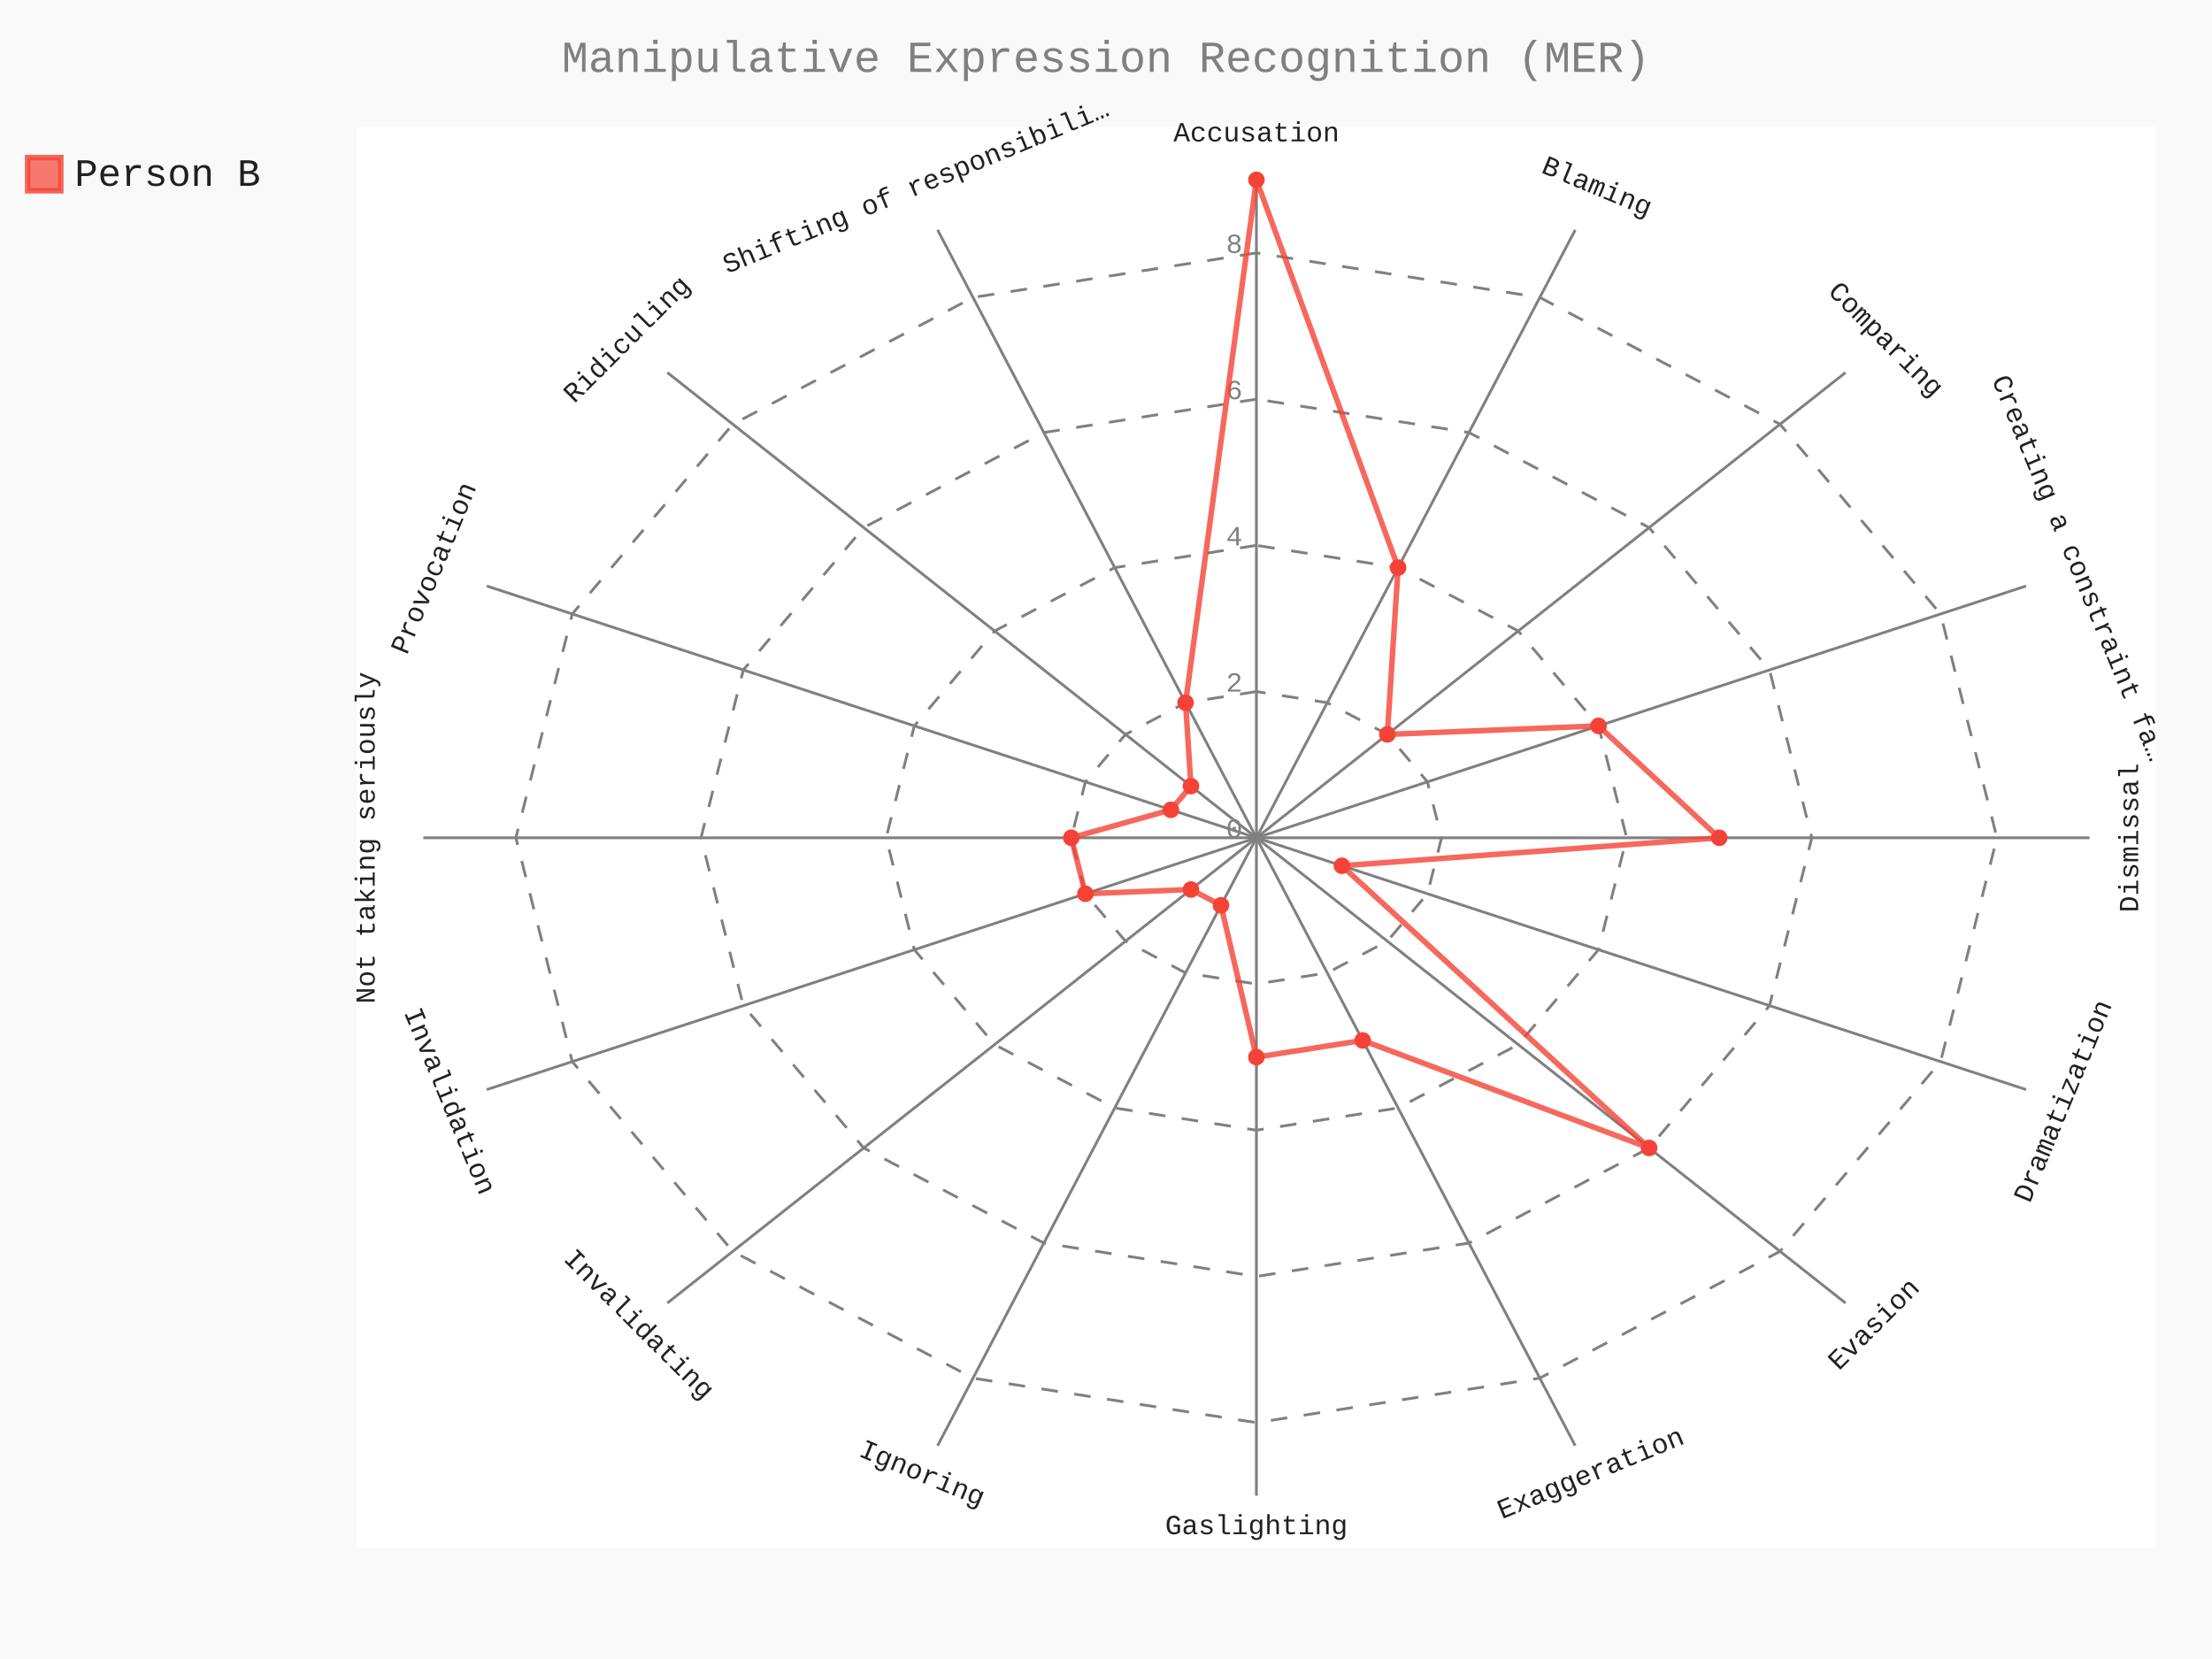
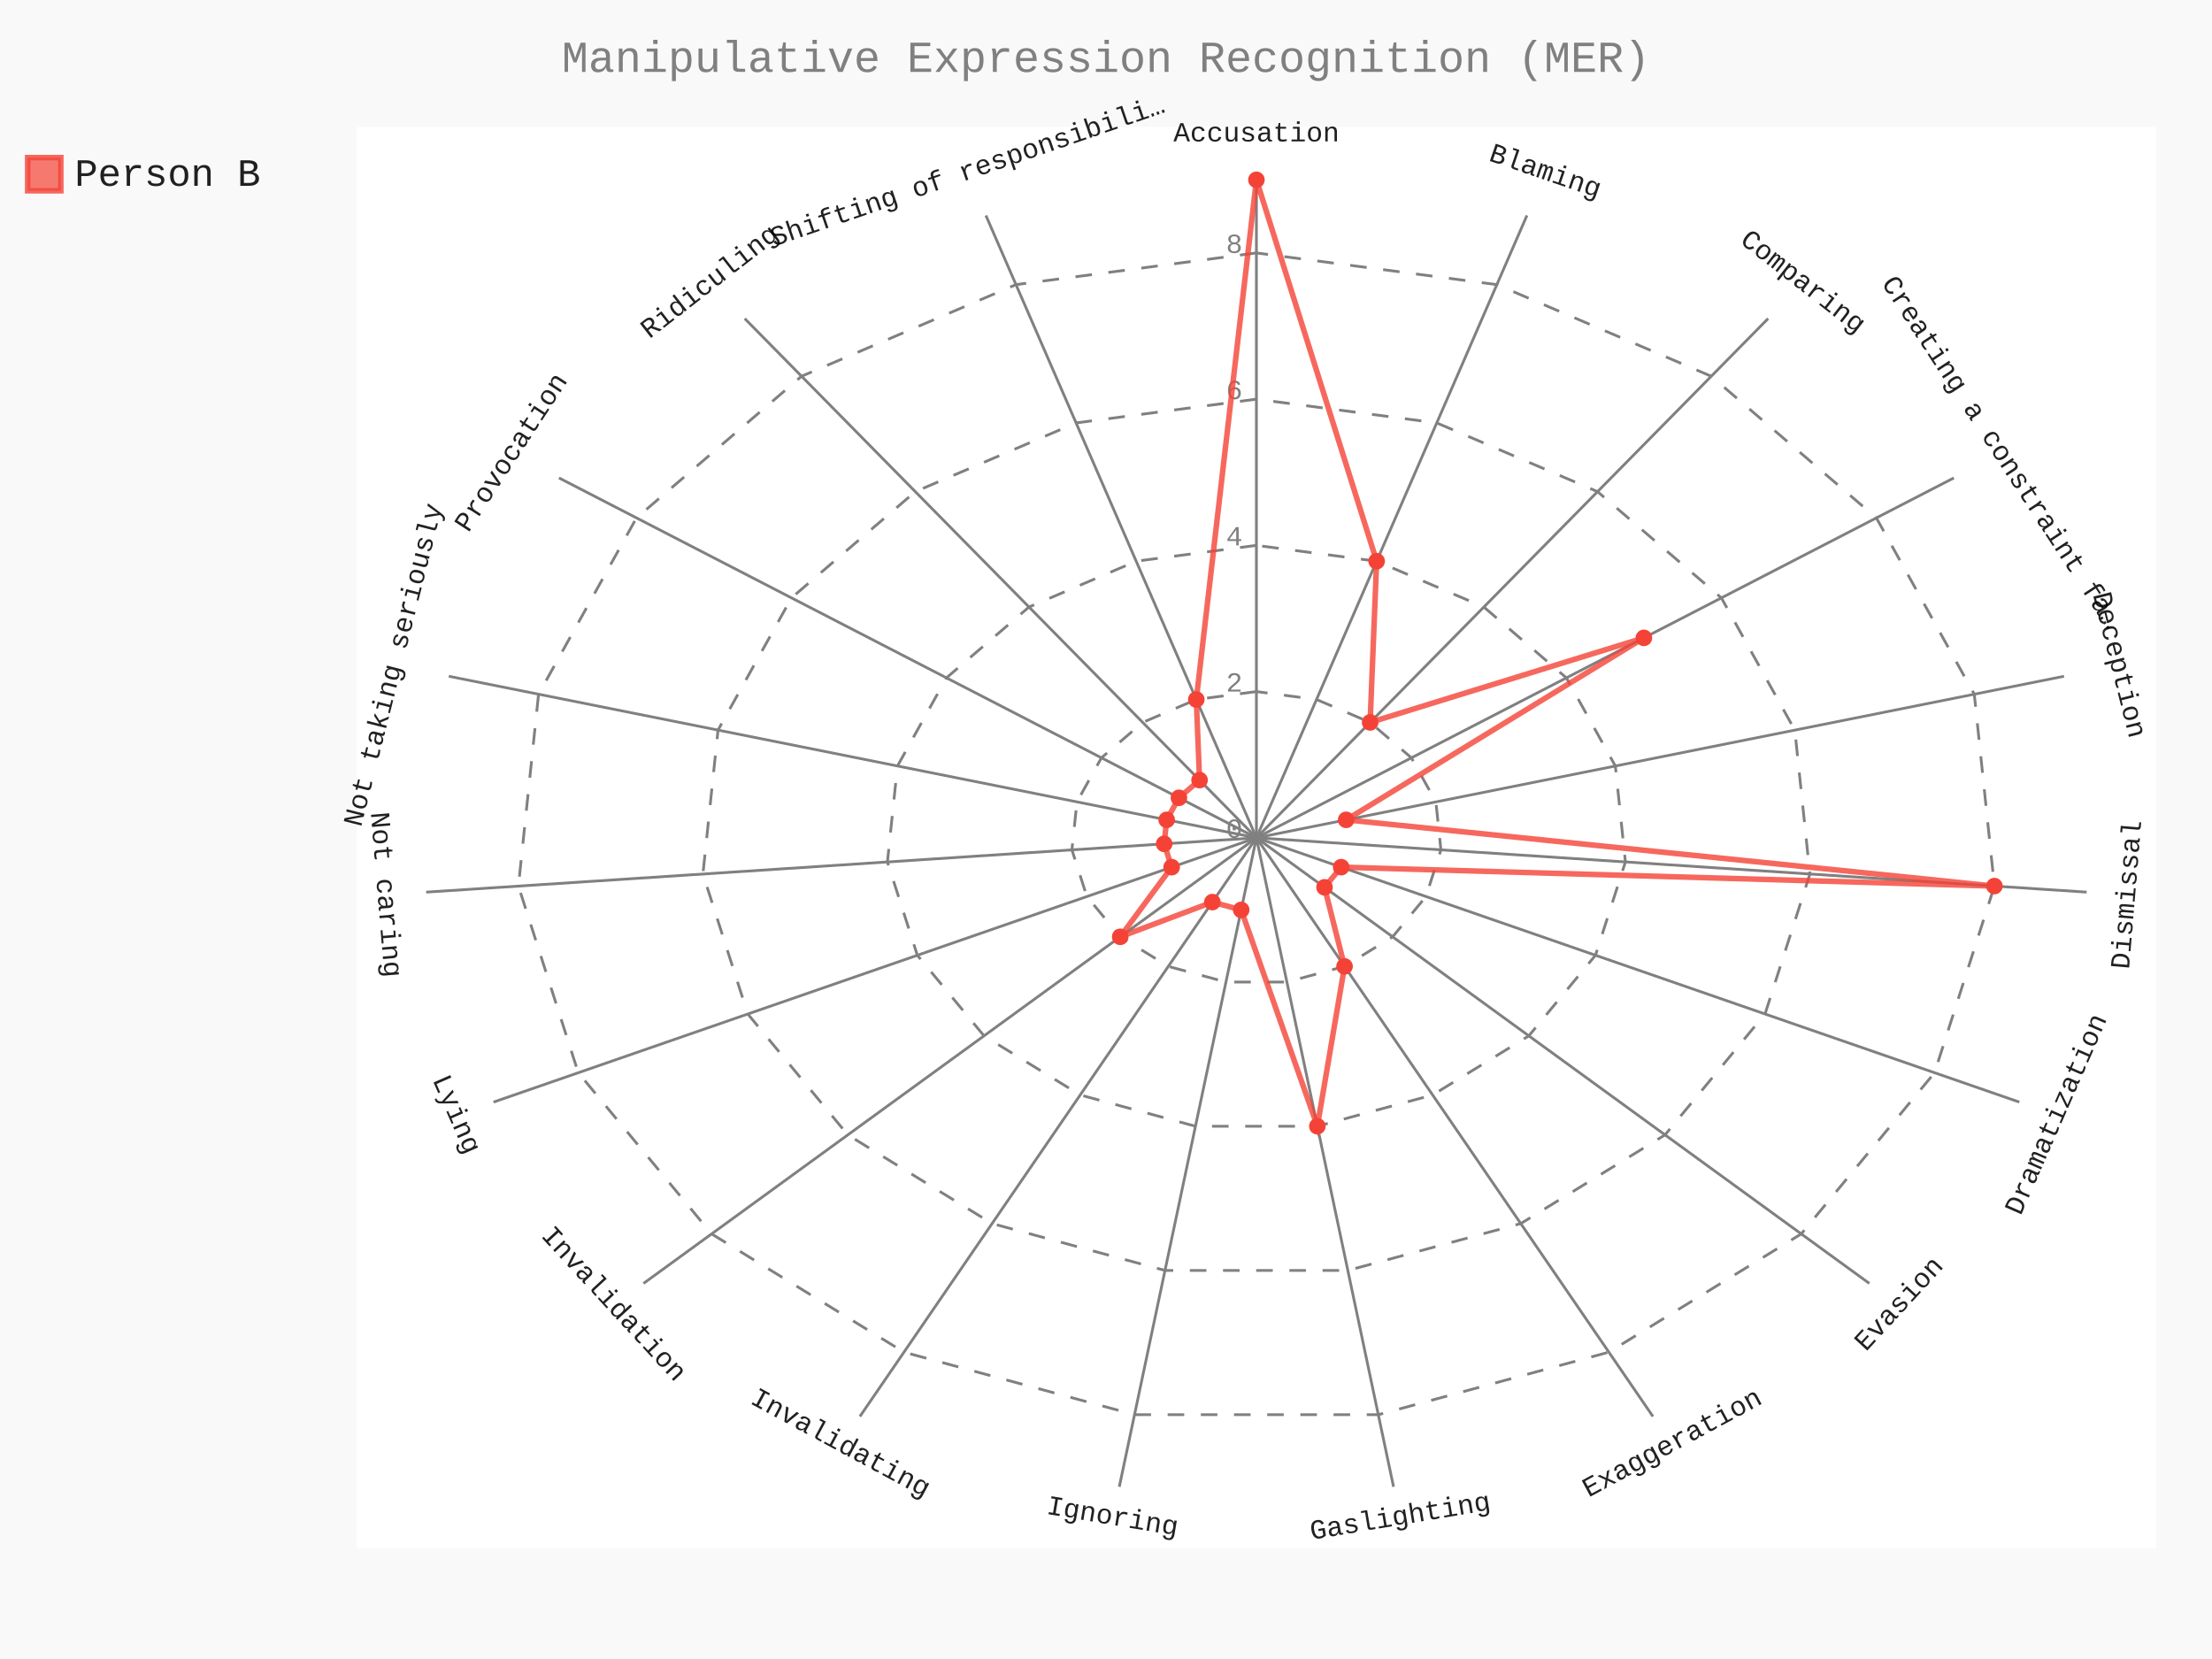
- <svg xmlns="http://www.w3.org/2000/svg" id="chart-a6de7384-fee0-436d-aabd-a7ccbfe4caed" class="pygal-chart" viewBox="0 0 800 600">
+ <svg xmlns="http://www.w3.org/2000/svg" id="chart-50654006-b42e-4879-8b79-3cf847833eaa" class="pygal-chart" viewBox="0 0 800 600">
  <defs>
-     <style type="text/css">#chart-a6de7384-fee0-436d-aabd-a7ccbfe4caed{-webkit-user-select:none;-webkit-font-smoothing:antialiased;font-family:Consolas,"Liberation Mono",Menlo,Courier,monospace}#chart-a6de7384-fee0-436d-aabd-a7ccbfe4caed .title{font-family:Consolas,"Liberation Mono",Menlo,Courier,monospace;font-size:16px}#chart-a6de7384-fee0-436d-aabd-a7ccbfe4caed .legends .legend text{font-family:Consolas,"Liberation Mono",Menlo,Courier,monospace;font-size:14px}#chart-a6de7384-fee0-436d-aabd-a7ccbfe4caed .axis text{font-family:Consolas,"Liberation Mono",Menlo,Courier,monospace;font-size:10px}#chart-a6de7384-fee0-436d-aabd-a7ccbfe4caed .axis text.major{font-family:Consolas,"Liberation Mono",Menlo,Courier,monospace;font-size:10px}#chart-a6de7384-fee0-436d-aabd-a7ccbfe4caed .text-overlay text.value{font-family:Consolas,"Liberation Mono",Menlo,Courier,monospace;font-size:16px}#chart-a6de7384-fee0-436d-aabd-a7ccbfe4caed .text-overlay text.label{font-family:Consolas,"Liberation Mono",Menlo,Courier,monospace;font-size:10px}#chart-a6de7384-fee0-436d-aabd-a7ccbfe4caed .tooltip{font-family:Consolas,"Liberation Mono",Menlo,Courier,monospace;font-size:14px}#chart-a6de7384-fee0-436d-aabd-a7ccbfe4caed text.no_data{font-family:Consolas,"Liberation Mono",Menlo,Courier,monospace;font-size:64px}
- #chart-a6de7384-fee0-436d-aabd-a7ccbfe4caed{background-color:rgba(249,249,249,1)}#chart-a6de7384-fee0-436d-aabd-a7ccbfe4caed path,#chart-a6de7384-fee0-436d-aabd-a7ccbfe4caed line,#chart-a6de7384-fee0-436d-aabd-a7ccbfe4caed rect,#chart-a6de7384-fee0-436d-aabd-a7ccbfe4caed circle{-webkit-transition:150ms;-moz-transition:150ms;transition:150ms}#chart-a6de7384-fee0-436d-aabd-a7ccbfe4caed .graph &gt; .background{fill:rgba(249,249,249,1)}#chart-a6de7384-fee0-436d-aabd-a7ccbfe4caed .plot &gt; .background{fill:rgba(255,255,255,1)}#chart-a6de7384-fee0-436d-aabd-a7ccbfe4caed .graph{fill:rgba(0,0,0,.87)}#chart-a6de7384-fee0-436d-aabd-a7ccbfe4caed text.no_data{fill:rgba(128,128,128,1)}#chart-a6de7384-fee0-436d-aabd-a7ccbfe4caed .title{fill:rgba(128,128,128,1)}#chart-a6de7384-fee0-436d-aabd-a7ccbfe4caed .legends .legend text{fill:rgba(0,0,0,.87)}#chart-a6de7384-fee0-436d-aabd-a7ccbfe4caed .legends .legend:hover text{fill:rgba(128,128,128,1)}#chart-a6de7384-fee0-436d-aabd-a7ccbfe4caed .axis .line{stroke:rgba(128,128,128,1)}#chart-a6de7384-fee0-436d-aabd-a7ccbfe4caed .axis .guide.line{stroke:rgba(0,0,0,.54)}#chart-a6de7384-fee0-436d-aabd-a7ccbfe4caed .axis .major.line{stroke:rgba(0,0,0,.87)}#chart-a6de7384-fee0-436d-aabd-a7ccbfe4caed .axis text.major{fill:rgba(128,128,128,1)}#chart-a6de7384-fee0-436d-aabd-a7ccbfe4caed .axis.y .guides:hover .guide.line,#chart-a6de7384-fee0-436d-aabd-a7ccbfe4caed .line-graph .axis.x .guides:hover .guide.line,#chart-a6de7384-fee0-436d-aabd-a7ccbfe4caed .stackedline-graph .axis.x .guides:hover .guide.line,#chart-a6de7384-fee0-436d-aabd-a7ccbfe4caed .xy-graph .axis.x .guides:hover .guide.line{stroke:rgba(128,128,128,1)}#chart-a6de7384-fee0-436d-aabd-a7ccbfe4caed .axis .guides:hover text{fill:rgba(128,128,128,1)}#chart-a6de7384-fee0-436d-aabd-a7ccbfe4caed .reactive{fill-opacity:.7;stroke-opacity:.8;stroke-width:2}#chart-a6de7384-fee0-436d-aabd-a7ccbfe4caed .ci{stroke:rgba(0,0,0,.87)}#chart-a6de7384-fee0-436d-aabd-a7ccbfe4caed .reactive.active,#chart-a6de7384-fee0-436d-aabd-a7ccbfe4caed .active .reactive{fill-opacity:.8;stroke-opacity:.9;stroke-width:4}#chart-a6de7384-fee0-436d-aabd-a7ccbfe4caed .ci .reactive.active{stroke-width:1.5}#chart-a6de7384-fee0-436d-aabd-a7ccbfe4caed .series text{fill:rgba(128,128,128,1)}#chart-a6de7384-fee0-436d-aabd-a7ccbfe4caed .tooltip rect{fill:rgba(255,255,255,1);stroke:rgba(128,128,128,1);-webkit-transition:opacity 150ms;-moz-transition:opacity 150ms;transition:opacity 150ms}#chart-a6de7384-fee0-436d-aabd-a7ccbfe4caed .tooltip .label{fill:rgba(0,0,0,.87)}#chart-a6de7384-fee0-436d-aabd-a7ccbfe4caed .tooltip .label{fill:rgba(0,0,0,.87)}#chart-a6de7384-fee0-436d-aabd-a7ccbfe4caed .tooltip .legend{font-size:.8em;fill:rgba(0,0,0,.54)}#chart-a6de7384-fee0-436d-aabd-a7ccbfe4caed .tooltip .x_label{font-size:.6em;fill:rgba(128,128,128,1)}#chart-a6de7384-fee0-436d-aabd-a7ccbfe4caed .tooltip .xlink{font-size:.5em;text-decoration:underline}#chart-a6de7384-fee0-436d-aabd-a7ccbfe4caed .tooltip .value{font-size:1.5em}#chart-a6de7384-fee0-436d-aabd-a7ccbfe4caed .bound{font-size:.5em}#chart-a6de7384-fee0-436d-aabd-a7ccbfe4caed .max-value{font-size:.75em;fill:rgba(0,0,0,.54)}#chart-a6de7384-fee0-436d-aabd-a7ccbfe4caed .map-element{fill:rgba(255,255,255,1);stroke:rgba(0,0,0,.54) !important}#chart-a6de7384-fee0-436d-aabd-a7ccbfe4caed .map-element .reactive{fill-opacity:inherit;stroke-opacity:inherit}#chart-a6de7384-fee0-436d-aabd-a7ccbfe4caed .color-0,#chart-a6de7384-fee0-436d-aabd-a7ccbfe4caed .color-0 a:visited{stroke:#F44336;fill:#F44336}#chart-a6de7384-fee0-436d-aabd-a7ccbfe4caed .text-overlay .color-0 text{fill:black}
- #chart-a6de7384-fee0-436d-aabd-a7ccbfe4caed text.no_data{text-anchor:middle}#chart-a6de7384-fee0-436d-aabd-a7ccbfe4caed .guide.line{fill:none}#chart-a6de7384-fee0-436d-aabd-a7ccbfe4caed .centered{text-anchor:middle}#chart-a6de7384-fee0-436d-aabd-a7ccbfe4caed .title{text-anchor:middle}#chart-a6de7384-fee0-436d-aabd-a7ccbfe4caed .legends .legend text{fill-opacity:1}#chart-a6de7384-fee0-436d-aabd-a7ccbfe4caed .axis.x text{text-anchor:middle}#chart-a6de7384-fee0-436d-aabd-a7ccbfe4caed .axis.x:not(.web) text[transform]{text-anchor:start}#chart-a6de7384-fee0-436d-aabd-a7ccbfe4caed .axis.x:not(.web) text[transform].backwards{text-anchor:end}#chart-a6de7384-fee0-436d-aabd-a7ccbfe4caed .axis.y text{text-anchor:end}#chart-a6de7384-fee0-436d-aabd-a7ccbfe4caed .axis.y text[transform].backwards{text-anchor:start}#chart-a6de7384-fee0-436d-aabd-a7ccbfe4caed .axis.y2 text{text-anchor:start}#chart-a6de7384-fee0-436d-aabd-a7ccbfe4caed .axis.y2 text[transform].backwards{text-anchor:end}#chart-a6de7384-fee0-436d-aabd-a7ccbfe4caed .axis .guide.line{stroke-dasharray:4,4;stroke:#404040}#chart-a6de7384-fee0-436d-aabd-a7ccbfe4caed .axis .major.guide.line{stroke-dasharray:6,6;stroke:#808080}#chart-a6de7384-fee0-436d-aabd-a7ccbfe4caed .horizontal .axis.y .guide.line,#chart-a6de7384-fee0-436d-aabd-a7ccbfe4caed .horizontal .axis.y2 .guide.line,#chart-a6de7384-fee0-436d-aabd-a7ccbfe4caed .vertical .axis.x .guide.line{opacity:0}#chart-a6de7384-fee0-436d-aabd-a7ccbfe4caed .horizontal .axis.always_show .guide.line,#chart-a6de7384-fee0-436d-aabd-a7ccbfe4caed .vertical .axis.always_show .guide.line{opacity:1 !important}#chart-a6de7384-fee0-436d-aabd-a7ccbfe4caed .axis.y .guides:hover .guide.line,#chart-a6de7384-fee0-436d-aabd-a7ccbfe4caed .axis.y2 .guides:hover .guide.line,#chart-a6de7384-fee0-436d-aabd-a7ccbfe4caed .axis.x .guides:hover .guide.line{opacity:1}#chart-a6de7384-fee0-436d-aabd-a7ccbfe4caed .axis .guides:hover text{opacity:1}#chart-a6de7384-fee0-436d-aabd-a7ccbfe4caed .nofill{fill:none}#chart-a6de7384-fee0-436d-aabd-a7ccbfe4caed .subtle-fill{fill-opacity:.2}#chart-a6de7384-fee0-436d-aabd-a7ccbfe4caed .dot{stroke-width:1px;fill-opacity:1;stroke-opacity:1}#chart-a6de7384-fee0-436d-aabd-a7ccbfe4caed .dot.active{stroke-width:5px}#chart-a6de7384-fee0-436d-aabd-a7ccbfe4caed .dot.negative{fill:transparent}#chart-a6de7384-fee0-436d-aabd-a7ccbfe4caed text,#chart-a6de7384-fee0-436d-aabd-a7ccbfe4caed tspan{stroke:none !important}#chart-a6de7384-fee0-436d-aabd-a7ccbfe4caed .series text.active{opacity:1}#chart-a6de7384-fee0-436d-aabd-a7ccbfe4caed .tooltip rect{fill-opacity:.95;stroke-width:.5}#chart-a6de7384-fee0-436d-aabd-a7ccbfe4caed .tooltip text{fill-opacity:1}#chart-a6de7384-fee0-436d-aabd-a7ccbfe4caed .showable{visibility:hidden}#chart-a6de7384-fee0-436d-aabd-a7ccbfe4caed .showable.shown{visibility:visible}#chart-a6de7384-fee0-436d-aabd-a7ccbfe4caed .gauge-background{fill:rgba(229,229,229,1);stroke:none}#chart-a6de7384-fee0-436d-aabd-a7ccbfe4caed .bg-lines{stroke:rgba(249,249,249,1);stroke-width:2px}</style>
+     <style type="text/css">#chart-50654006-b42e-4879-8b79-3cf847833eaa{-webkit-user-select:none;-webkit-font-smoothing:antialiased;font-family:Consolas,"Liberation Mono",Menlo,Courier,monospace}#chart-50654006-b42e-4879-8b79-3cf847833eaa .title{font-family:Consolas,"Liberation Mono",Menlo,Courier,monospace;font-size:16px}#chart-50654006-b42e-4879-8b79-3cf847833eaa .legends .legend text{font-family:Consolas,"Liberation Mono",Menlo,Courier,monospace;font-size:14px}#chart-50654006-b42e-4879-8b79-3cf847833eaa .axis text{font-family:Consolas,"Liberation Mono",Menlo,Courier,monospace;font-size:10px}#chart-50654006-b42e-4879-8b79-3cf847833eaa .axis text.major{font-family:Consolas,"Liberation Mono",Menlo,Courier,monospace;font-size:10px}#chart-50654006-b42e-4879-8b79-3cf847833eaa .text-overlay text.value{font-family:Consolas,"Liberation Mono",Menlo,Courier,monospace;font-size:16px}#chart-50654006-b42e-4879-8b79-3cf847833eaa .text-overlay text.label{font-family:Consolas,"Liberation Mono",Menlo,Courier,monospace;font-size:10px}#chart-50654006-b42e-4879-8b79-3cf847833eaa .tooltip{font-family:Consolas,"Liberation Mono",Menlo,Courier,monospace;font-size:14px}#chart-50654006-b42e-4879-8b79-3cf847833eaa text.no_data{font-family:Consolas,"Liberation Mono",Menlo,Courier,monospace;font-size:64px}
+ #chart-50654006-b42e-4879-8b79-3cf847833eaa{background-color:rgba(249,249,249,1)}#chart-50654006-b42e-4879-8b79-3cf847833eaa path,#chart-50654006-b42e-4879-8b79-3cf847833eaa line,#chart-50654006-b42e-4879-8b79-3cf847833eaa rect,#chart-50654006-b42e-4879-8b79-3cf847833eaa circle{-webkit-transition:150ms;-moz-transition:150ms;transition:150ms}#chart-50654006-b42e-4879-8b79-3cf847833eaa .graph &gt; .background{fill:rgba(249,249,249,1)}#chart-50654006-b42e-4879-8b79-3cf847833eaa .plot &gt; .background{fill:rgba(255,255,255,1)}#chart-50654006-b42e-4879-8b79-3cf847833eaa .graph{fill:rgba(0,0,0,.87)}#chart-50654006-b42e-4879-8b79-3cf847833eaa text.no_data{fill:rgba(128,128,128,1)}#chart-50654006-b42e-4879-8b79-3cf847833eaa .title{fill:rgba(128,128,128,1)}#chart-50654006-b42e-4879-8b79-3cf847833eaa .legends .legend text{fill:rgba(0,0,0,.87)}#chart-50654006-b42e-4879-8b79-3cf847833eaa .legends .legend:hover text{fill:rgba(128,128,128,1)}#chart-50654006-b42e-4879-8b79-3cf847833eaa .axis .line{stroke:rgba(128,128,128,1)}#chart-50654006-b42e-4879-8b79-3cf847833eaa .axis .guide.line{stroke:rgba(0,0,0,.54)}#chart-50654006-b42e-4879-8b79-3cf847833eaa .axis .major.line{stroke:rgba(0,0,0,.87)}#chart-50654006-b42e-4879-8b79-3cf847833eaa .axis text.major{fill:rgba(128,128,128,1)}#chart-50654006-b42e-4879-8b79-3cf847833eaa .axis.y .guides:hover .guide.line,#chart-50654006-b42e-4879-8b79-3cf847833eaa .line-graph .axis.x .guides:hover .guide.line,#chart-50654006-b42e-4879-8b79-3cf847833eaa .stackedline-graph .axis.x .guides:hover .guide.line,#chart-50654006-b42e-4879-8b79-3cf847833eaa .xy-graph .axis.x .guides:hover .guide.line{stroke:rgba(128,128,128,1)}#chart-50654006-b42e-4879-8b79-3cf847833eaa .axis .guides:hover text{fill:rgba(128,128,128,1)}#chart-50654006-b42e-4879-8b79-3cf847833eaa .reactive{fill-opacity:.7;stroke-opacity:.8;stroke-width:2}#chart-50654006-b42e-4879-8b79-3cf847833eaa .ci{stroke:rgba(0,0,0,.87)}#chart-50654006-b42e-4879-8b79-3cf847833eaa .reactive.active,#chart-50654006-b42e-4879-8b79-3cf847833eaa .active .reactive{fill-opacity:.8;stroke-opacity:.9;stroke-width:4}#chart-50654006-b42e-4879-8b79-3cf847833eaa .ci .reactive.active{stroke-width:1.5}#chart-50654006-b42e-4879-8b79-3cf847833eaa .series text{fill:rgba(128,128,128,1)}#chart-50654006-b42e-4879-8b79-3cf847833eaa .tooltip rect{fill:rgba(255,255,255,1);stroke:rgba(128,128,128,1);-webkit-transition:opacity 150ms;-moz-transition:opacity 150ms;transition:opacity 150ms}#chart-50654006-b42e-4879-8b79-3cf847833eaa .tooltip .label{fill:rgba(0,0,0,.87)}#chart-50654006-b42e-4879-8b79-3cf847833eaa .tooltip .label{fill:rgba(0,0,0,.87)}#chart-50654006-b42e-4879-8b79-3cf847833eaa .tooltip .legend{font-size:.8em;fill:rgba(0,0,0,.54)}#chart-50654006-b42e-4879-8b79-3cf847833eaa .tooltip .x_label{font-size:.6em;fill:rgba(128,128,128,1)}#chart-50654006-b42e-4879-8b79-3cf847833eaa .tooltip .xlink{font-size:.5em;text-decoration:underline}#chart-50654006-b42e-4879-8b79-3cf847833eaa .tooltip .value{font-size:1.5em}#chart-50654006-b42e-4879-8b79-3cf847833eaa .bound{font-size:.5em}#chart-50654006-b42e-4879-8b79-3cf847833eaa .max-value{font-size:.75em;fill:rgba(0,0,0,.54)}#chart-50654006-b42e-4879-8b79-3cf847833eaa .map-element{fill:rgba(255,255,255,1);stroke:rgba(0,0,0,.54) !important}#chart-50654006-b42e-4879-8b79-3cf847833eaa .map-element .reactive{fill-opacity:inherit;stroke-opacity:inherit}#chart-50654006-b42e-4879-8b79-3cf847833eaa .color-0,#chart-50654006-b42e-4879-8b79-3cf847833eaa .color-0 a:visited{stroke:#F44336;fill:#F44336}#chart-50654006-b42e-4879-8b79-3cf847833eaa .text-overlay .color-0 text{fill:black}
+ #chart-50654006-b42e-4879-8b79-3cf847833eaa text.no_data{text-anchor:middle}#chart-50654006-b42e-4879-8b79-3cf847833eaa .guide.line{fill:none}#chart-50654006-b42e-4879-8b79-3cf847833eaa .centered{text-anchor:middle}#chart-50654006-b42e-4879-8b79-3cf847833eaa .title{text-anchor:middle}#chart-50654006-b42e-4879-8b79-3cf847833eaa .legends .legend text{fill-opacity:1}#chart-50654006-b42e-4879-8b79-3cf847833eaa .axis.x text{text-anchor:middle}#chart-50654006-b42e-4879-8b79-3cf847833eaa .axis.x:not(.web) text[transform]{text-anchor:start}#chart-50654006-b42e-4879-8b79-3cf847833eaa .axis.x:not(.web) text[transform].backwards{text-anchor:end}#chart-50654006-b42e-4879-8b79-3cf847833eaa .axis.y text{text-anchor:end}#chart-50654006-b42e-4879-8b79-3cf847833eaa .axis.y text[transform].backwards{text-anchor:start}#chart-50654006-b42e-4879-8b79-3cf847833eaa .axis.y2 text{text-anchor:start}#chart-50654006-b42e-4879-8b79-3cf847833eaa .axis.y2 text[transform].backwards{text-anchor:end}#chart-50654006-b42e-4879-8b79-3cf847833eaa .axis .guide.line{stroke-dasharray:4,4;stroke:#404040}#chart-50654006-b42e-4879-8b79-3cf847833eaa .axis .major.guide.line{stroke-dasharray:6,6;stroke:#808080}#chart-50654006-b42e-4879-8b79-3cf847833eaa .horizontal .axis.y .guide.line,#chart-50654006-b42e-4879-8b79-3cf847833eaa .horizontal .axis.y2 .guide.line,#chart-50654006-b42e-4879-8b79-3cf847833eaa .vertical .axis.x .guide.line{opacity:0}#chart-50654006-b42e-4879-8b79-3cf847833eaa .horizontal .axis.always_show .guide.line,#chart-50654006-b42e-4879-8b79-3cf847833eaa .vertical .axis.always_show .guide.line{opacity:1 !important}#chart-50654006-b42e-4879-8b79-3cf847833eaa .axis.y .guides:hover .guide.line,#chart-50654006-b42e-4879-8b79-3cf847833eaa .axis.y2 .guides:hover .guide.line,#chart-50654006-b42e-4879-8b79-3cf847833eaa .axis.x .guides:hover .guide.line{opacity:1}#chart-50654006-b42e-4879-8b79-3cf847833eaa .axis .guides:hover text{opacity:1}#chart-50654006-b42e-4879-8b79-3cf847833eaa .nofill{fill:none}#chart-50654006-b42e-4879-8b79-3cf847833eaa .subtle-fill{fill-opacity:.2}#chart-50654006-b42e-4879-8b79-3cf847833eaa .dot{stroke-width:1px;fill-opacity:1;stroke-opacity:1}#chart-50654006-b42e-4879-8b79-3cf847833eaa .dot.active{stroke-width:5px}#chart-50654006-b42e-4879-8b79-3cf847833eaa .dot.negative{fill:transparent}#chart-50654006-b42e-4879-8b79-3cf847833eaa text,#chart-50654006-b42e-4879-8b79-3cf847833eaa tspan{stroke:none !important}#chart-50654006-b42e-4879-8b79-3cf847833eaa .series text.active{opacity:1}#chart-50654006-b42e-4879-8b79-3cf847833eaa .tooltip rect{fill-opacity:.95;stroke-width:.5}#chart-50654006-b42e-4879-8b79-3cf847833eaa .tooltip text{fill-opacity:1}#chart-50654006-b42e-4879-8b79-3cf847833eaa .showable{visibility:hidden}#chart-50654006-b42e-4879-8b79-3cf847833eaa .showable.shown{visibility:visible}#chart-50654006-b42e-4879-8b79-3cf847833eaa .gauge-background{fill:rgba(229,229,229,1);stroke:none}#chart-50654006-b42e-4879-8b79-3cf847833eaa .bg-lines{stroke:rgba(249,249,249,1);stroke-width:2px}</style>
  </defs>
  <g class="graph radar-graph vertical">
    <rect x="0" y="0" width="800" height="600" class="background" />
    <g transform="translate(129, 46)" class="plot">
      <rect x="0" y="0" width="650.8" height="514" class="background" />
      <g class="axis y web">
        <g class="guides">
-           <path d="M325.4 45.477 L222.91 61.579 136.023 107.431 77.968 176.054 57.581 257 77.968 337.946 136.023 406.569 222.91 452.421 325.4 468.523 427.89 452.421 514.777 406.569 572.832 337.946 593.219 257 572.832 176.054 514.777 107.431 427.89 61.579 325.4 45.477 Z" class="major guide line" />
+           <path d="M325.4 45.477 L238.439 56.938 160.902 90.079 101.191 141.308 65.776 205.074 58.496 274.467 80.139 341.968 128.359 400.26 197.932 443.029 281.318 465.638 369.482 465.638 452.868 443.029 522.441 400.26 570.661 341.968 592.304 274.467 585.024 205.074 549.609 141.308 489.898 90.079 412.361 56.938 325.4 45.477 Z" class="major guide line" />
          <text x="320.4" y="45.477" class="major">8</text>
        </g>
        <g class="guides">
-           <path d="M325.4 98.358 L248.533 110.434 183.368 144.823 139.826 196.29 124.536 257 139.826 317.71 183.368 369.177 248.533 403.566 325.4 415.642 402.267 403.566 467.432 369.177 510.974 317.71 526.264 257 510.974 196.29 467.432 144.823 402.267 110.434 325.4 98.358 Z" class="major guide line" />
+           <path d="M325.4 98.358 L260.18 106.954 202.027 131.809 157.243 170.231 130.682 218.056 125.222 270.101 141.454 320.726 177.619 364.445 229.799 396.521 292.339 413.478 358.461 413.478 421.001 396.521 473.181 364.445 509.346 320.726 525.578 270.101 520.118 218.056 493.557 170.231 448.773 131.809 390.62 106.954 325.4 98.358 Z" class="major guide line" />
          <text x="320.4" y="98.358" class="major">6</text>
        </g>
        <g class="guides">
-           <path d="M325.4 151.239 L274.155 159.289 230.712 182.215 201.684 216.527 191.491 257 201.684 297.473 230.712 331.785 274.155 354.711 325.4 362.761 376.645 354.711 420.088 331.785 449.116 297.473 459.309 257 449.116 216.527 420.088 182.215 376.645 159.289 325.4 151.239 Z" class="major guide line" />
+           <path d="M325.4 151.239 L281.92 156.969 243.151 173.539 213.295 199.154 195.588 231.037 191.948 265.734 202.769 299.484 226.88 328.63 261.666 350.014 303.359 361.319 347.441 361.319 389.134 350.014 423.92 328.63 448.031 299.484 458.852 265.734 455.212 231.037 437.505 199.154 407.649 173.539 368.88 156.969 325.4 151.239 Z" class="major guide line" />
          <text x="320.4" y="151.239" class="major">4</text>
        </g>
        <g class="guides">
-           <path d="M325.4 204.119 L299.778 208.145 278.056 219.608 263.542 236.763 258.445 257 263.542 277.237 278.056 294.392 299.778 305.855 325.4 309.881 351.022 305.855 372.744 294.392 387.258 277.237 392.355 257 387.258 236.763 372.744 219.608 351.022 208.145 325.4 204.119 Z" class="major guide line" />
+           <path d="M325.4 204.119 L303.66 206.985 284.276 215.27 269.348 228.077 260.494 244.019 258.674 261.367 264.085 278.242 276.14 292.815 293.533 303.507 314.38 309.159 336.42 309.159 357.267 303.507 374.66 292.815 386.715 278.242 392.126 261.367 390.306 244.019 381.452 228.077 366.524 215.27 347.14 206.985 325.4 204.119 Z" class="major guide line" />
          <text x="320.4" y="204.119" class="major">2</text>
        </g>
        <g class="guides">
-           <path d="M325.4 257 L325.4 257 325.4 257 325.4 257 325.4 257 325.4 257 325.4 257 325.4 257 325.4 257 325.4 257 325.4 257 325.4 257 325.4 257 325.4 257 325.4 257 325.4 257 325.4 257 Z" class="major guide line" />
+           <path d="M325.4 257 L325.4 257 325.4 257 325.4 257 325.4 257 325.4 257 325.4 257 325.4 257 325.4 257 325.4 257 325.4 257 325.4 257 325.4 257 325.4 257 325.4 257 325.4 257 325.4 257 325.4 257 325.4 257 325.4 257 Z" class="major guide line" />
          <text x="320.4" y="257.0" class="major">0</text>
        </g>
      </g>
      <g class="axis x web">
        <g class="guides">
          <path d="M325.4 257 L325.4 19.037" class="line" />
          <text x="325.4" y="5.14" class="" transform="rotate(0 325.4 5.14)">Accusation</text>
        </g>
        <g class="guides">
-           <path d="M325.4 257 L210.099 37.151" class="line" />
-           <text x="203.365" y="24.312" class="" transform="rotate(-22.5 203.3653 24.3117)">Shifting of responsibili…</text>
+           <path d="M325.4 257 L227.569 31.931" class="line" />
+           <text x="221.856" y="18.786" class="" transform="rotate(-18.94737 221.8559 18.78647)">Shifting of responsibili…</text>
        </g>
        <g class="guides">
-           <path d="M325.4 257 L112.351 88.735" class="line" />
-           <text x="99.909" y="78.908" class="" transform="rotate(-45 99.9093 78.90809)">Ridiculing</text>
+           <path d="M325.4 257 L140.34 69.214" class="line" />
+           <text x="129.532" y="58.247" class="" transform="rotate(-37.89474 129.5325 58.24707)">Ridiculing</text>
        </g>
        <g class="guides">
-           <path d="M325.4 257 L47.039 165.936" class="line" />
-           <text x="30.782" y="160.617" class="" transform="rotate(-67.5 30.78221 160.6174)">Provocation</text>
+           <path d="M325.4 257 L73.165 126.847" class="line" />
+           <text x="58.434" y="119.246" class="" transform="rotate(-56.8421 58.43431 119.2456)">Provocation</text>
        </g>
        <g class="guides">
-           <path d="M325.4 257 L24.104 257" class="line" />
-           <text x="6.508" y="257.0" class="" transform="rotate(-90 6.508 257)">Not taking seriously</text>
+           <path d="M325.4 257 L33.323 198.584" class="line" />
+           <text x="16.266" y="195.172" class="" transform="rotate(-75.78947 16.26601 195.172)">Not taking seriously</text>
        </g>
        <g class="guides">
-           <path d="M325.4 257 L47.039 348.064" class="line" />
-           <text x="30.782" y="353.383" class="" transform="rotate(-292.5 30.78221 353.3826)">Invalidation</text>
+           <path d="M325.4 257 L25.133 276.651" class="line" />
+           <text x="7.597" y="277.798" class="" transform="rotate(-274.7368 7.597178 277.7984)">Not caring</text>
        </g>
        <g class="guides">
-           <path d="M325.4 257 L112.351 425.265" class="line" />
-           <text x="99.909" y="435.092" class="" transform="rotate(-315 99.9093 435.0919)">Invalidating</text>
+           <path d="M325.4 257 L49.481 352.589" class="line" />
+           <text x="33.367" y="358.171" class="" transform="rotate(-293.6842 33.36721 358.171)">Lying</text>
        </g>
        <g class="guides">
-           <path d="M325.4 257 L210.099 476.849" class="line" />
-           <text x="203.365" y="489.688" class="" transform="rotate(-337.5 203.3653 489.6883)">Ignoring</text>
+           <path d="M325.4 257 L103.729 418.168" class="line" />
+           <text x="90.784" y="427.58" class="" transform="rotate(-312.6316 90.78353 427.5801)">Invalidation</text>
        </g>
        <g class="guides">
-           <path d="M325.4 257 L325.4 494.963" class="line" />
-           <text x="325.4" y="508.86" class="" transform="rotate(-360 325.4 508.86)">Gaslighting</text>
+           <path d="M325.4 257 L181.999 466.282" class="line" />
+           <text x="173.624" y="478.504" class="" transform="rotate(-331.5789 173.6242 478.5043)">Invalidating</text>
        </g>
        <g class="guides">
-           <path d="M325.4 257 L440.701 476.849" class="line" />
-           <text x="447.435" y="489.688" class="" transform="rotate(-382.5 447.4347 489.6883)">Exaggeration</text>
+           <path d="M325.4 257 L275.808 491.717" class="line" />
+           <text x="272.912" y="505.425" class="" transform="rotate(-350.5263 272.9121 505.425)">Ignoring</text>
        </g>
        <g class="guides">
-           <path d="M325.4 257 L538.449 425.265" class="line" />
-           <text x="550.891" y="435.092" class="" transform="rotate(-405 550.8907 435.0919)">Evasion</text>
+           <path d="M325.4 257 L374.992 491.717" class="line" />
+           <text x="377.888" y="505.425" class="" transform="rotate(-369.4737 377.8879 505.425)">Gaslighting</text>
        </g>
        <g class="guides">
-           <path d="M325.4 257 L603.761 348.064" class="line" />
-           <text x="620.018" y="353.383" class="" transform="rotate(-427.5 620.0178 353.3826)">Dramatization</text>
+           <path d="M325.4 257 L468.801 466.282" class="line" />
+           <text x="477.176" y="478.504" class="" transform="rotate(-388.4211 477.1758 478.5043)">Exaggeration</text>
        </g>
        <g class="guides">
-           <path d="M325.4 257 L626.696 257" class="line" />
-           <text x="644.292" y="257" class="" transform="rotate(-450 644.292 257)">Dismissal</text>
+           <path d="M325.4 257 L547.071 418.168" class="line" />
+           <text x="560.016" y="427.58" class="" transform="rotate(-407.3684 560.0165 427.5801)">Evasion</text>
        </g>
        <g class="guides">
-           <path d="M325.4 257 L603.761 165.936" class="line" />
-           <text x="620.018" y="160.617" class="" transform="rotate(-292.5 620.0178 160.6174)">Creating a constraint fa…</text>
+           <path d="M325.4 257 L601.319 352.589" class="line" />
+           <text x="617.433" y="358.171" class="" transform="rotate(-426.3158 617.4328 358.171)">Dramatization</text>
        </g>
        <g class="guides">
-           <path d="M325.4 257 L538.449 88.735" class="line" />
-           <text x="550.891" y="78.908" class="" transform="rotate(-315 550.8907 78.90809)">Comparing</text>
+           <path d="M325.4 257 L625.667 276.651" class="line" />
+           <text x="643.203" y="277.798" class="" transform="rotate(-445.2632 643.2028 277.7984)">Dismissal</text>
        </g>
        <g class="guides">
-           <path d="M325.4 257 L440.701 37.151" class="line" />
-           <text x="447.435" y="24.312" class="" transform="rotate(-337.5 447.4347 24.3117)">Blaming</text>
+           <path d="M325.4 257 L617.477 198.584" class="line" />
+           <text x="634.534" y="195.172" class="" transform="rotate(-284.2105 634.534 195.172)">Deception</text>
+         </g>
+         <g class="guides">
+           <path d="M325.4 257 L577.635 126.847" class="line" />
+           <text x="592.366" y="119.246" class="" transform="rotate(-303.1579 592.3657 119.2456)">Creating a constraint fa…</text>
+         </g>
+         <g class="guides">
+           <path d="M325.4 257 L510.46 69.214" class="line" />
+           <text x="521.268" y="58.247" class="" transform="rotate(-322.1053 521.2675 58.24707)">Comparing</text>
+         </g>
+         <g class="guides">
+           <path d="M325.4 257 L423.231 31.931" class="line" />
+           <text x="428.944" y="18.786" class="" transform="rotate(-341.0526 428.9441 18.78647)">Blaming</text>
        </g>
      </g>
      <g class="series serie-0 color-0">
-         <path d="M325.4 19.037 L299.778 208.145 301.728 238.304 294.471 246.882 258.445 257 263.542 277.237 301.728 275.696 312.589 281.428 325.4 336.321 363.834 330.283 467.432 369.177 356.329 267.118 492.787 257 449.116 216.527 372.744 219.608 376.645 159.289 Z" class="line reactive nofill" />
+         <path d="M325.4 19.037 L303.66 206.985 304.838 236.135 297.374 242.539 292.947 250.509 292.037 259.183 294.742 267.621 276.14 292.815 309.467 280.254 319.89 283.08 347.441 361.319 357.267 303.507 350.03 274.908 356.058 267.621 592.304 274.467 357.853 250.509 465.531 184.693 366.524 215.27 368.88 156.969 Z" class="line reactive nofill" />
      </g>
    </g>
    <g class="titles">
      <text x="400.0" y="26" class="title plot_title">Manipulative Expression Recognition (MER)</text>
    </g>
    <g transform="translate(129, 46)" class="plot overlay">
      <g class="series serie-0 color-0">
        <g class="dots">
          <circle cx="325.4" cy="19.037" r="2.5" class="dot reactive tooltip-trigger" />
        </g>
        <g class="dots">
-           <circle cx="299.778" cy="208.145" r="2.5" class="dot reactive tooltip-trigger" />
+           <circle cx="303.66" cy="206.985" r="2.5" class="dot reactive tooltip-trigger" />
        </g>
        <g class="dots">
-           <circle cx="301.728" cy="238.304" r="2.5" class="dot reactive tooltip-trigger" />
+           <circle cx="304.838" cy="236.135" r="2.5" class="dot reactive tooltip-trigger" />
        </g>
        <g class="dots">
-           <circle cx="294.471" cy="246.882" r="2.5" class="dot reactive tooltip-trigger" />
+           <circle cx="297.374" cy="242.539" r="2.5" class="dot reactive tooltip-trigger" />
        </g>
        <g class="dots">
-           <circle cx="258.445" cy="257.0" r="2.5" class="dot reactive tooltip-trigger" />
+           <circle cx="292.947" cy="250.509" r="2.5" class="dot reactive tooltip-trigger" />
        </g>
        <g class="dots">
-           <circle cx="263.542" cy="277.237" r="2.5" class="dot reactive tooltip-trigger" />
+           <circle cx="292.037" cy="259.183" r="2.5" class="dot reactive tooltip-trigger" />
        </g>
        <g class="dots">
-           <circle cx="301.728" cy="275.696" r="2.5" class="dot reactive tooltip-trigger" />
+           <circle cx="294.742" cy="267.621" r="2.5" class="dot reactive tooltip-trigger" />
        </g>
        <g class="dots">
-           <circle cx="312.589" cy="281.428" r="2.5" class="dot reactive tooltip-trigger" />
+           <circle cx="276.14" cy="292.815" r="2.5" class="dot reactive tooltip-trigger" />
        </g>
        <g class="dots">
-           <circle cx="325.4" cy="336.321" r="2.5" class="dot reactive tooltip-trigger" />
+           <circle cx="309.467" cy="280.254" r="2.5" class="dot reactive tooltip-trigger" />
        </g>
        <g class="dots">
-           <circle cx="363.834" cy="330.283" r="2.5" class="dot reactive tooltip-trigger" />
+           <circle cx="319.89" cy="283.08" r="2.5" class="dot reactive tooltip-trigger" />
        </g>
        <g class="dots">
-           <circle cx="467.432" cy="369.177" r="2.5" class="dot reactive tooltip-trigger" />
+           <circle cx="347.441" cy="361.319" r="2.5" class="dot reactive tooltip-trigger" />
        </g>
        <g class="dots">
-           <circle cx="356.329" cy="267.118" r="2.5" class="dot reactive tooltip-trigger" />
+           <circle cx="357.267" cy="303.507" r="2.5" class="dot reactive tooltip-trigger" />
        </g>
        <g class="dots">
-           <circle cx="492.787" cy="257" r="2.5" class="dot reactive tooltip-trigger" />
+           <circle cx="350.03" cy="274.908" r="2.5" class="dot reactive tooltip-trigger" />
        </g>
        <g class="dots">
-           <circle cx="449.116" cy="216.527" r="2.5" class="dot reactive tooltip-trigger" />
+           <circle cx="356.058" cy="267.621" r="2.5" class="dot reactive tooltip-trigger" />
        </g>
        <g class="dots">
-           <circle cx="372.744" cy="219.608" r="2.5" class="dot reactive tooltip-trigger" />
+           <circle cx="592.304" cy="274.467" r="2.5" class="dot reactive tooltip-trigger" />
        </g>
        <g class="dots">
-           <circle cx="376.645" cy="159.289" r="2.5" class="dot reactive tooltip-trigger" />
+           <circle cx="357.853" cy="250.509" r="2.5" class="dot reactive tooltip-trigger" />
+         </g>
+         <g class="dots">
+           <circle cx="465.531" cy="184.693" r="2.5" class="dot reactive tooltip-trigger" />
+         </g>
+         <g class="dots">
+           <circle cx="366.524" cy="215.27" r="2.5" class="dot reactive tooltip-trigger" />
+         </g>
+         <g class="dots">
+           <circle cx="368.88" cy="156.969" r="2.5" class="dot reactive tooltip-trigger" />
        </g>
      </g>
    </g>
    <g transform="translate(129, 46)" class="plot text-overlay">
      <g class="series serie-0 color-0" />
    </g>
    <g transform="translate(129, 46)" class="plot tooltip-overlay">
      <g transform="translate(0 0)" style="opacity: 0" class="tooltip">
        <rect rx="0" ry="0" width="0" height="0" class="tooltip-box" />
        <g class="text" />
      </g>
    </g>
    <g transform="translate(10, 56)" class="legends">
      <g id="activate-serie-0" class="legend reactive activate-serie">
        <rect x="0.0" y="1.0" width="12" height="12" class="color-0 reactive" />
        <text x="17.0" y="11.2">Person B</text>
      </g>
    </g>
    <g transform="translate(790, 56)" class="legends" />
  </g>
</svg>
